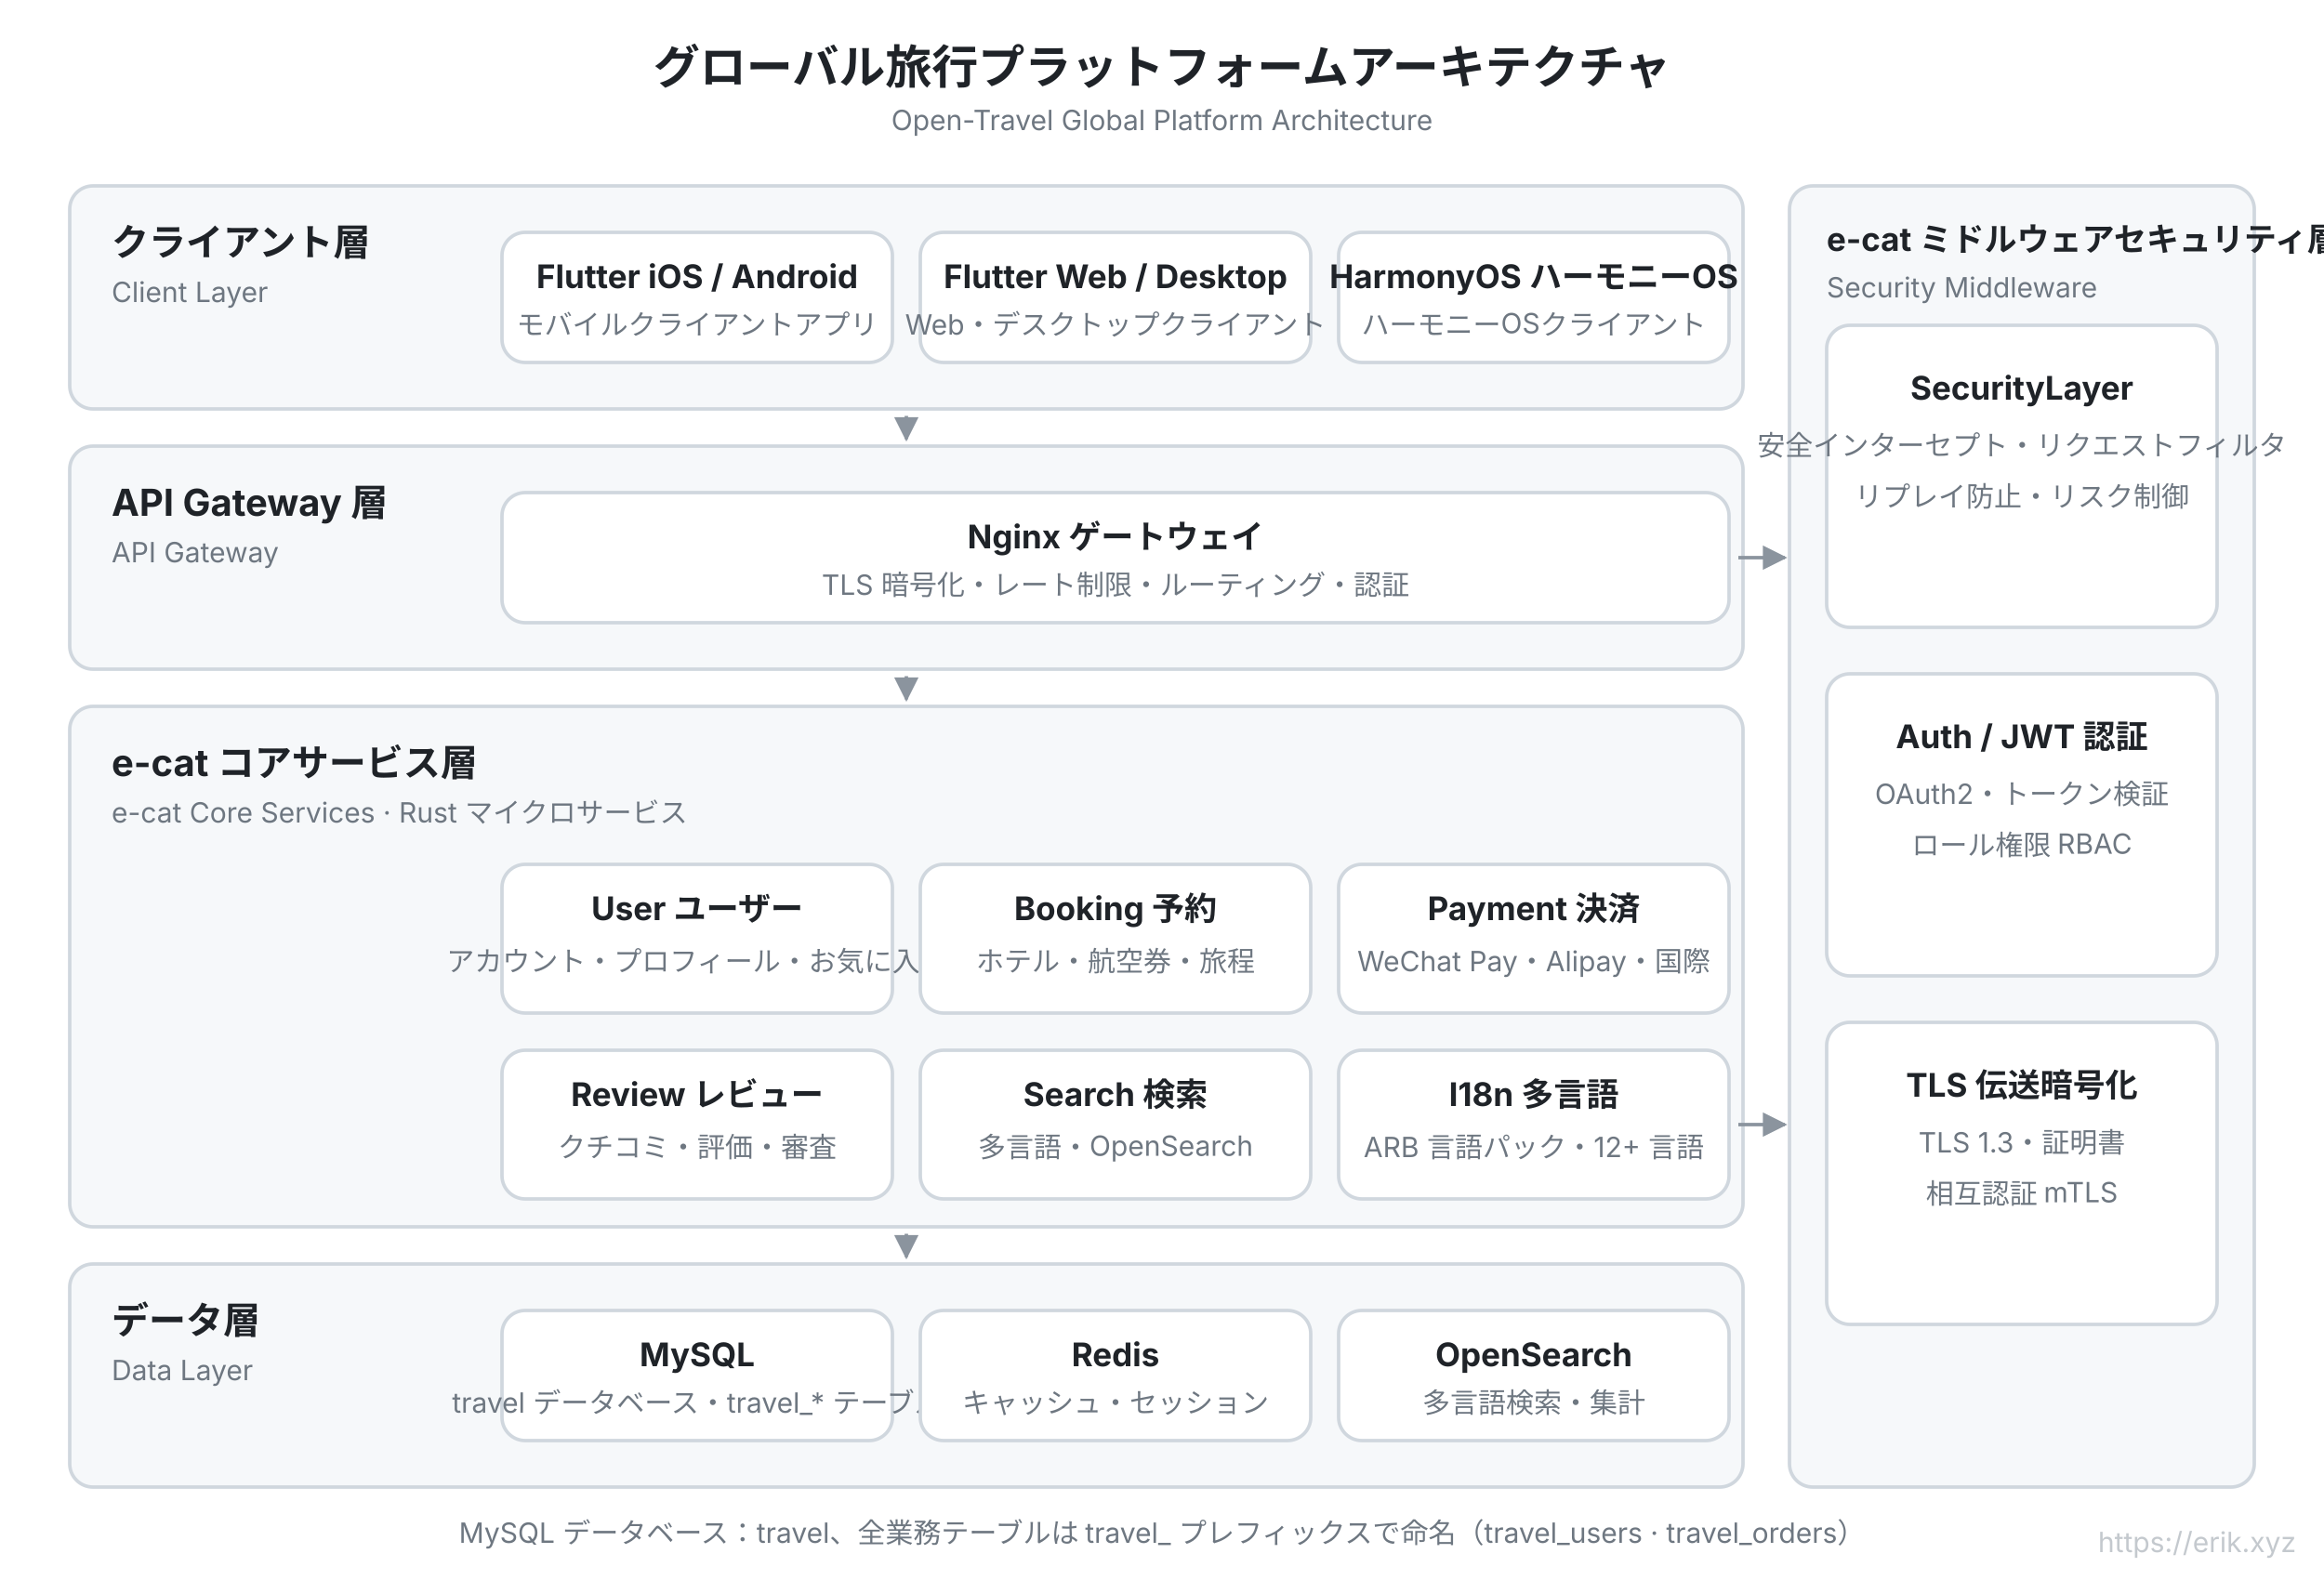
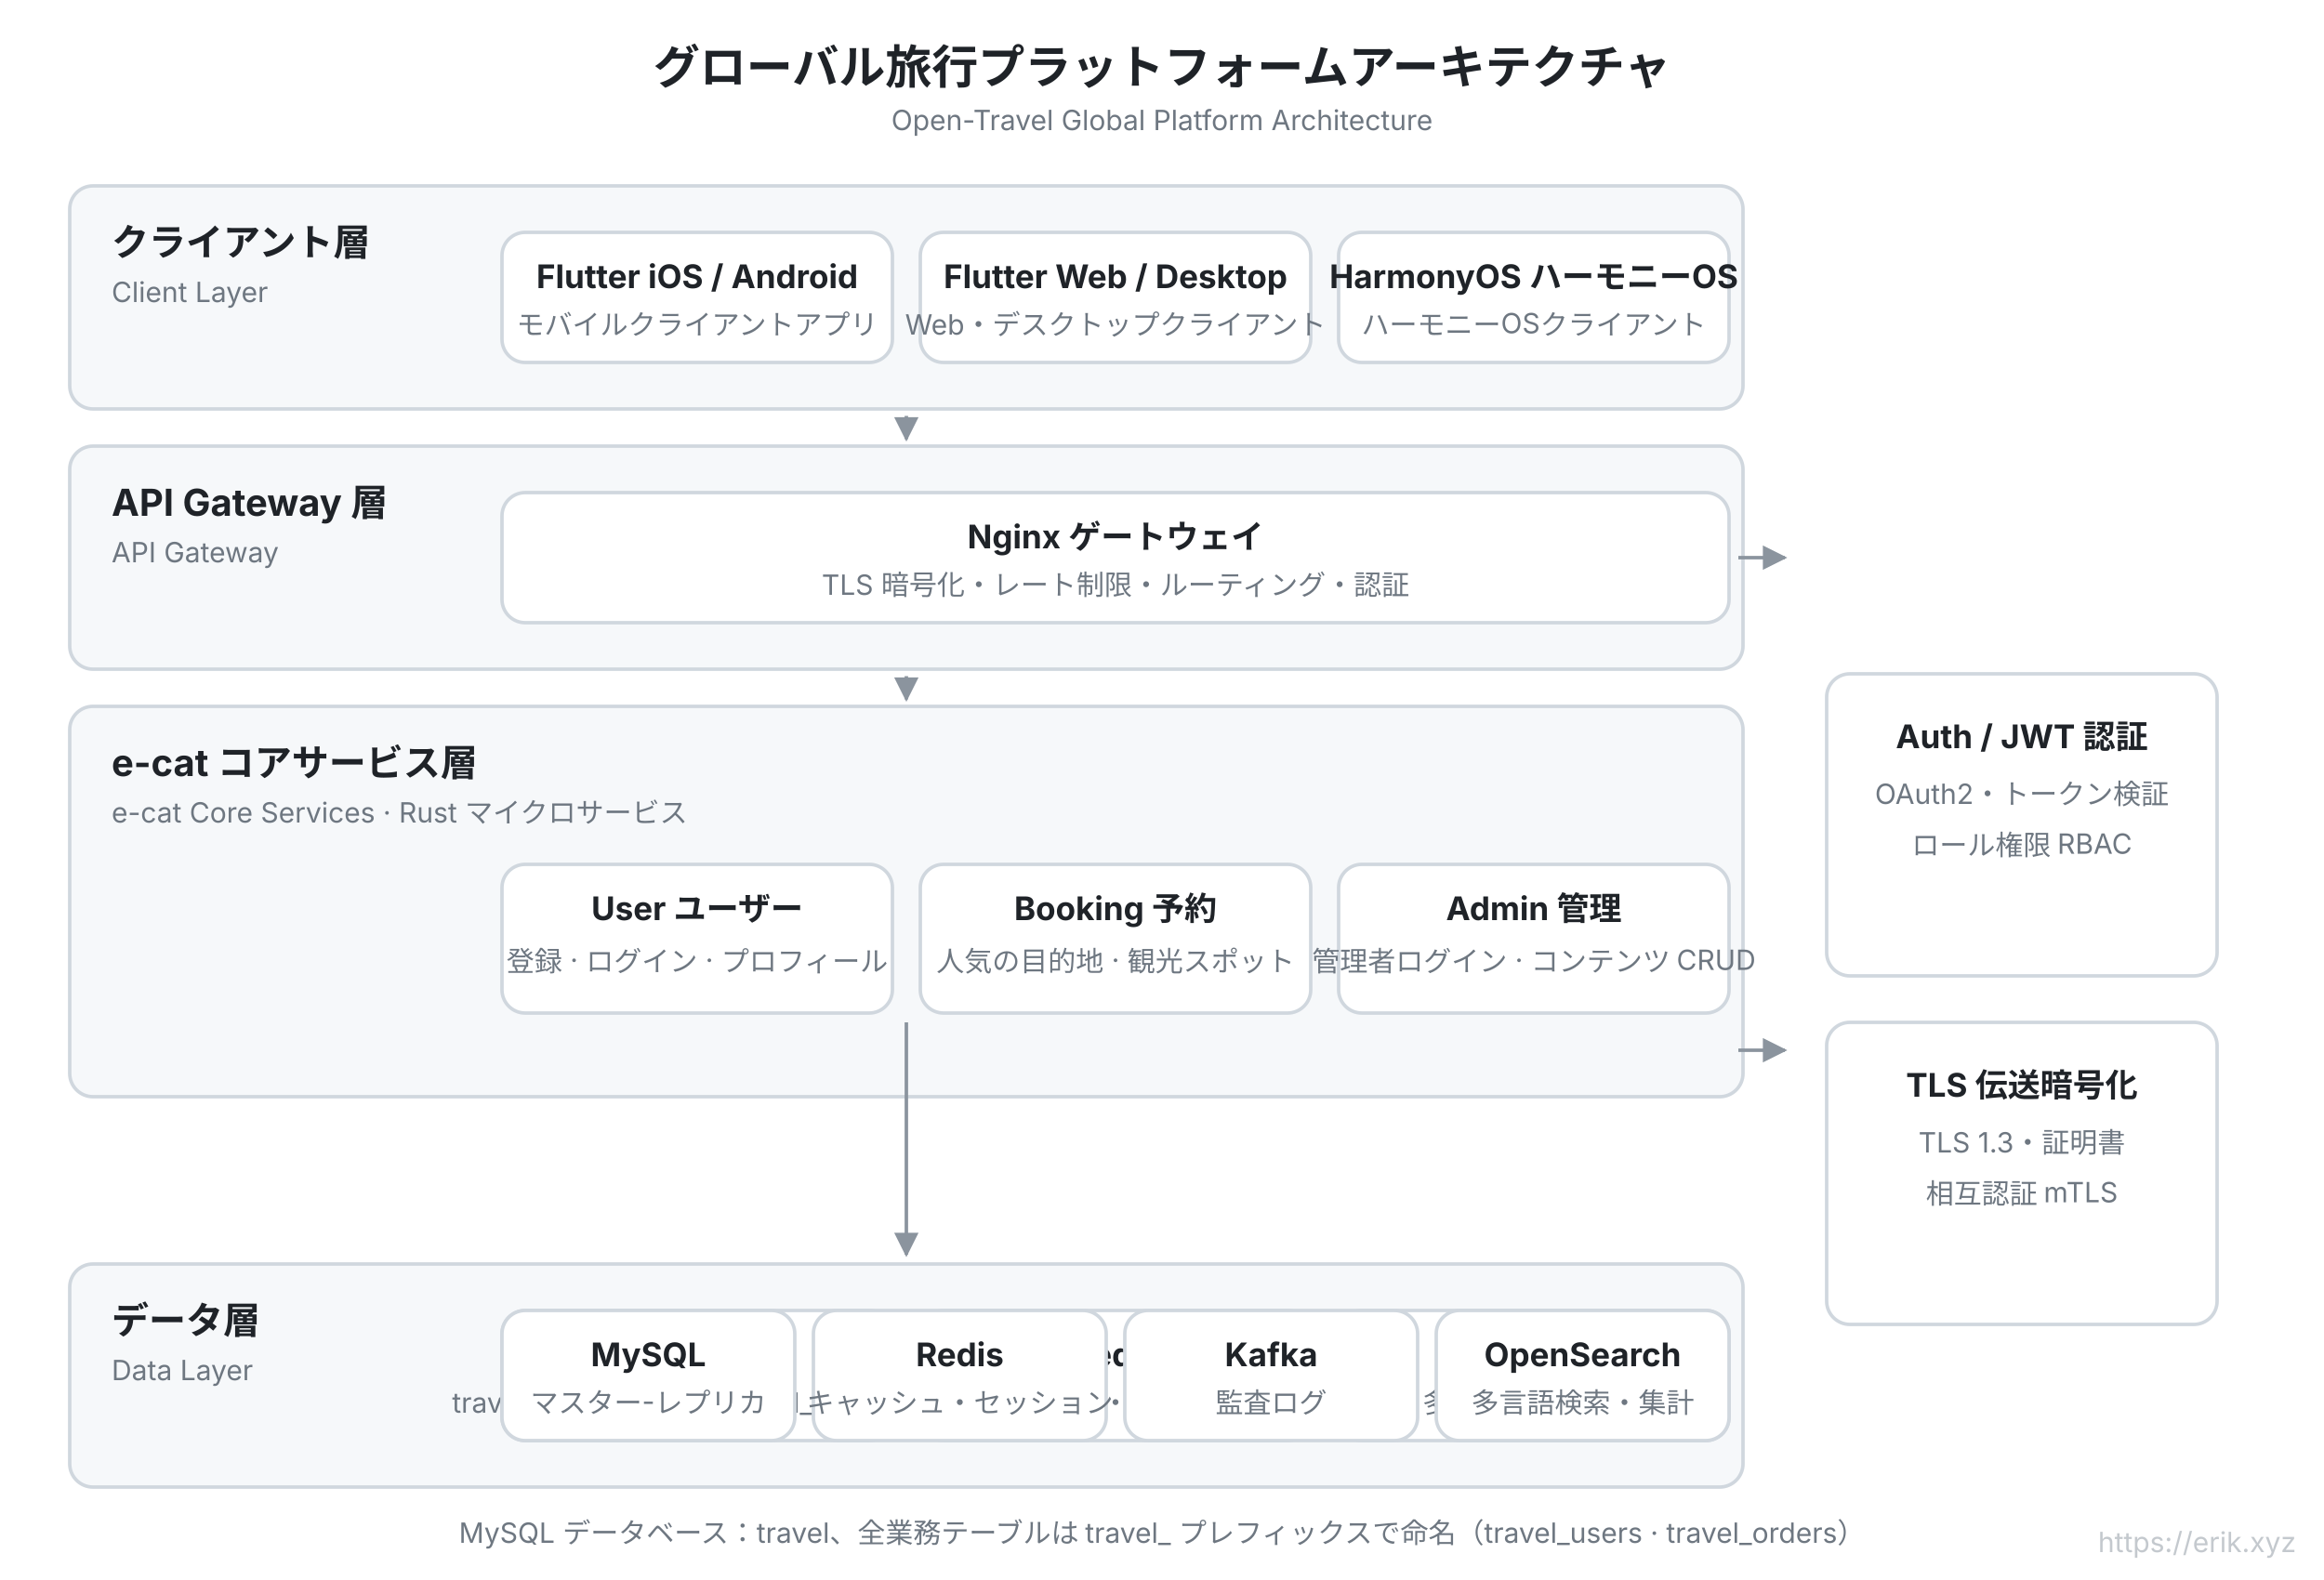
<svg xmlns="http://www.w3.org/2000/svg" width="1000" height="680" viewBox="0 0 1000 680">
  <defs>
    <marker id="arrow" viewBox="0 0 10 10" refX="9" refY="5" markerWidth="7" markerHeight="7" orient="auto-start-reverse">
      <path d="M 0 0 L 10 5 L 0 10 z" fill="#8b949e" />
    </marker>
    <style>
      text { font-family: system-ui, -apple-system, 'Segoe UI', sans-serif; }
      .t-title { font-size: 20px; font-weight: 700; fill: #1f2328; }
      .t-sub  { font-size: 12px; fill: #6e7781; }
      .t-h    { font-size: 16px; font-weight: 700; fill: #1f2328; }
      .t-h2   { font-size: 14px; font-weight: 700; fill: #1f2328; }
      .t-m    { font-size: 14px; font-weight: 700; fill: #1f2328; }
      .t-s    { font-size: 12px; fill: #6e7781; }
      .panel  { fill: #f6f8fa; stroke: #d0d7de; stroke-width: 1.5; rx: 10; }
      .box    { fill: #ffffff; stroke: #d0d7de; stroke-width: 1.5; rx: 10; }
      .arrow  { stroke: #8b949e; stroke-width: 1.5; marker-end: url(#arrow); }
    </style>
  </defs>
  <rect width="1000" height="680" fill="#ffffff" />
  <text x="500" y="36" text-anchor="middle" class="t-title">グローバル旅行プラットフォームアーキテクチャ</text>
  <text x="500" y="56" text-anchor="middle" class="t-sub">Open-Travel Global Platform Architecture</text>
  <rect x="30" y="80" width="720" height="96" class="panel" />
  <text x="48" y="110" class="t-h">クライアント層</text>
  <text x="48" y="130" class="t-s">Client Layer</text>
  <rect x="216" y="100" width="168" height="56" class="box" />
  <text x="300" y="124" text-anchor="middle" class="t-m">Flutter iOS / Android</text>
  <text x="300" y="144" text-anchor="middle" class="t-s">モバイルクライアントアプリ</text>
  <rect x="396" y="100" width="168" height="56" class="box" />
  <text x="480" y="124" text-anchor="middle" class="t-m">Flutter Web / Desktop</text>
  <text x="480" y="144" text-anchor="middle" class="t-s">Web・デスクトップクライアント</text>
  <rect x="576" y="100" width="168" height="56" class="box" />
  <text x="660" y="124" text-anchor="middle" class="t-m">HarmonyOS ハーモニーOS</text>
  <text x="660" y="144" text-anchor="middle" class="t-s">ハーモニーOSクライアント</text>
  <rect x="30" y="192" width="720" height="96" class="panel" />
  <text x="48" y="222" class="t-h">API Gateway 層</text>
  <text x="48" y="242" class="t-s">API Gateway</text>
  <rect x="216" y="212" width="528" height="56" class="box" />
  <text x="480" y="236" text-anchor="middle" class="t-m">Nginx ゲートウェイ</text>
  <text x="480" y="256" text-anchor="middle" class="t-s">TLS 暗号化・レート制限・ルーティング・認証</text>
-   <rect x="30" y="304" width="720" height="224" class="panel" />
+   <rect x="30" y="304" width="720" height="168" class="panel" />
  <text x="48" y="334" class="t-h">e-cat コアサービス層</text>
  <text x="48" y="354" class="t-s">e-cat Core Services · Rust マイクロサービス</text>
  <rect x="216" y="372" width="168" height="64" class="box" />
  <text x="300" y="396" text-anchor="middle" class="t-m">User ユーザー</text>
-   <text x="300" y="418" text-anchor="middle" class="t-s">アカウント・プロフィール・お気に入り</text>
+   <text x="300" y="418" text-anchor="middle" class="t-s">登録 · ログイン · プロフィール</text>
  <rect x="396" y="372" width="168" height="64" class="box" />
  <text x="480" y="396" text-anchor="middle" class="t-m">Booking 予約</text>
-   <text x="480" y="418" text-anchor="middle" class="t-s">ホテル・航空券・旅程</text>
+   <text x="480" y="418" text-anchor="middle" class="t-s">人気の目的地 · 観光スポット</text>
  <rect x="576" y="372" width="168" height="64" class="box" />
-   <text x="660" y="396" text-anchor="middle" class="t-m">Payment 決済</text>
-   <text x="660" y="418" text-anchor="middle" class="t-s">WeChat Pay・Alipay・国際</text>
-   <rect x="216" y="452" width="168" height="64" class="box" />
-   <text x="300" y="476" text-anchor="middle" class="t-m">Review レビュー</text>
-   <text x="300" y="498" text-anchor="middle" class="t-s">クチコミ・評価・審査</text>
-   <rect x="396" y="452" width="168" height="64" class="box" />
-   <text x="480" y="476" text-anchor="middle" class="t-m">Search 検索</text>
-   <text x="480" y="498" text-anchor="middle" class="t-s">多言語・OpenSearch</text>
-   <rect x="576" y="452" width="168" height="64" class="box" />
-   <text x="660" y="476" text-anchor="middle" class="t-m">I18n 多言語</text>
-   <text x="660" y="498" text-anchor="middle" class="t-s">ARB 言語パック・12+ 言語</text>
+   <text x="660" y="396" text-anchor="middle" class="t-m">Admin 管理</text>
+   <text x="660" y="418" text-anchor="middle" class="t-s">管理者ログイン · コンテンツ CRUD</text>
  <rect x="30" y="544" width="720" height="96" class="panel" />
  <text x="48" y="574" class="t-h">データ層</text>
  <text x="48" y="594" class="t-s">Data Layer</text>
  <rect x="216" y="564" width="168" height="56" class="box" />
  <text x="300" y="588" text-anchor="middle" class="t-m">MySQL</text>
  <text x="300" y="608" text-anchor="middle" class="t-s">travel データベース・travel_* テーブル</text>
  <rect x="396" y="564" width="168" height="56" class="box" />
  <text x="480" y="588" text-anchor="middle" class="t-m">Redis</text>
  <text x="480" y="608" text-anchor="middle" class="t-s">キャッシュ・セッション</text>
  <rect x="576" y="564" width="168" height="56" class="box" />
  <text x="660" y="588" text-anchor="middle" class="t-m">OpenSearch</text>
  <text x="660" y="608" text-anchor="middle" class="t-s">多言語検索・集計</text>
-   <rect x="770" y="80" width="200" height="560" class="panel" />
-   <text x="786" y="108" class="t-h2">e-cat ミドルウェアセキュリティ層</text>
-   <text x="786" y="128" class="t-s">Security Middleware</text>
-   <rect x="786" y="140" width="168" height="130" class="box" />
-   <text x="870" y="172" text-anchor="middle" class="t-m">SecurityLayer</text>
-   <text x="870" y="196" text-anchor="middle" class="t-s">安全インターセプト・リクエストフィルタ</text>
-   <text x="870" y="218" text-anchor="middle" class="t-s">リプレイ防止・リスク制御</text>
+   <rect x="216" y="564" width="126" height="56" class="box" />
+   <text x="279" y="588" text-anchor="middle" class="t-m">MySQL</text>
+   <text x="279" y="608" text-anchor="middle" class="t-s">マスター-レプリカ</text>
+   <rect x="350" y="564" width="126" height="56" class="box" />
+   <text x="413" y="588" text-anchor="middle" class="t-m">Redis</text>
+   <text x="413" y="608" text-anchor="middle" class="t-s">キャッシュ・セッション</text>
+   <rect x="484" y="564" width="126" height="56" class="box" />
+   <text x="547" y="588" text-anchor="middle" class="t-m">Kafka</text>
+   <text x="547" y="608" text-anchor="middle" class="t-s">監査ログ</text>
+   <rect x="618" y="564" width="126" height="56" class="box" />
+   <text x="681" y="588" text-anchor="middle" class="t-m">OpenSearch</text>
+   <text x="681" y="608" text-anchor="middle" class="t-s">多言語検索・集計</text>
  <rect x="786" y="290" width="168" height="130" class="box" />
  <text x="870" y="322" text-anchor="middle" class="t-m">Auth / JWT 認証</text>
  <text x="870" y="346" text-anchor="middle" class="t-s">OAuth2・トークン検証</text>
  <text x="870" y="368" text-anchor="middle" class="t-s">ロール権限 RBAC</text>
  <rect x="786" y="440" width="168" height="130" class="box" />
  <text x="870" y="472" text-anchor="middle" class="t-m">TLS 伝送暗号化</text>
  <text x="870" y="496" text-anchor="middle" class="t-s">TLS 1.3・証明書</text>
  <text x="870" y="518" text-anchor="middle" class="t-s">相互認証 mTLS</text>
  <line x1="390" y1="179" x2="390" y2="189" class="arrow" />
  <line x1="390" y1="291" x2="390" y2="301" class="arrow" />
-   <line x1="390" y1="531" x2="390" y2="541" class="arrow" />
+   <line x1="390" y1="440" x2="390" y2="540" class="arrow" />
  <line x1="748" y1="240" x2="768" y2="240" class="arrow" />
-   <line x1="748" y1="484" x2="768" y2="484" class="arrow" />
+   <line x1="748" y1="452" x2="768" y2="452" class="arrow" />
  <text x="500" y="664" text-anchor="middle" class="t-s">MySQL データベース：travel、全業務テーブルは travel_ プレフィックスで命名（travel_users · travel_orders）</text>
  <text x="988" y="668" text-anchor="end" font-size="12" fill="#8b949e" fill-opacity="0.5" font-family="system-ui, -apple-system, 'Segoe UI', sans-serif">https://erik.xyz</text>
</svg>
